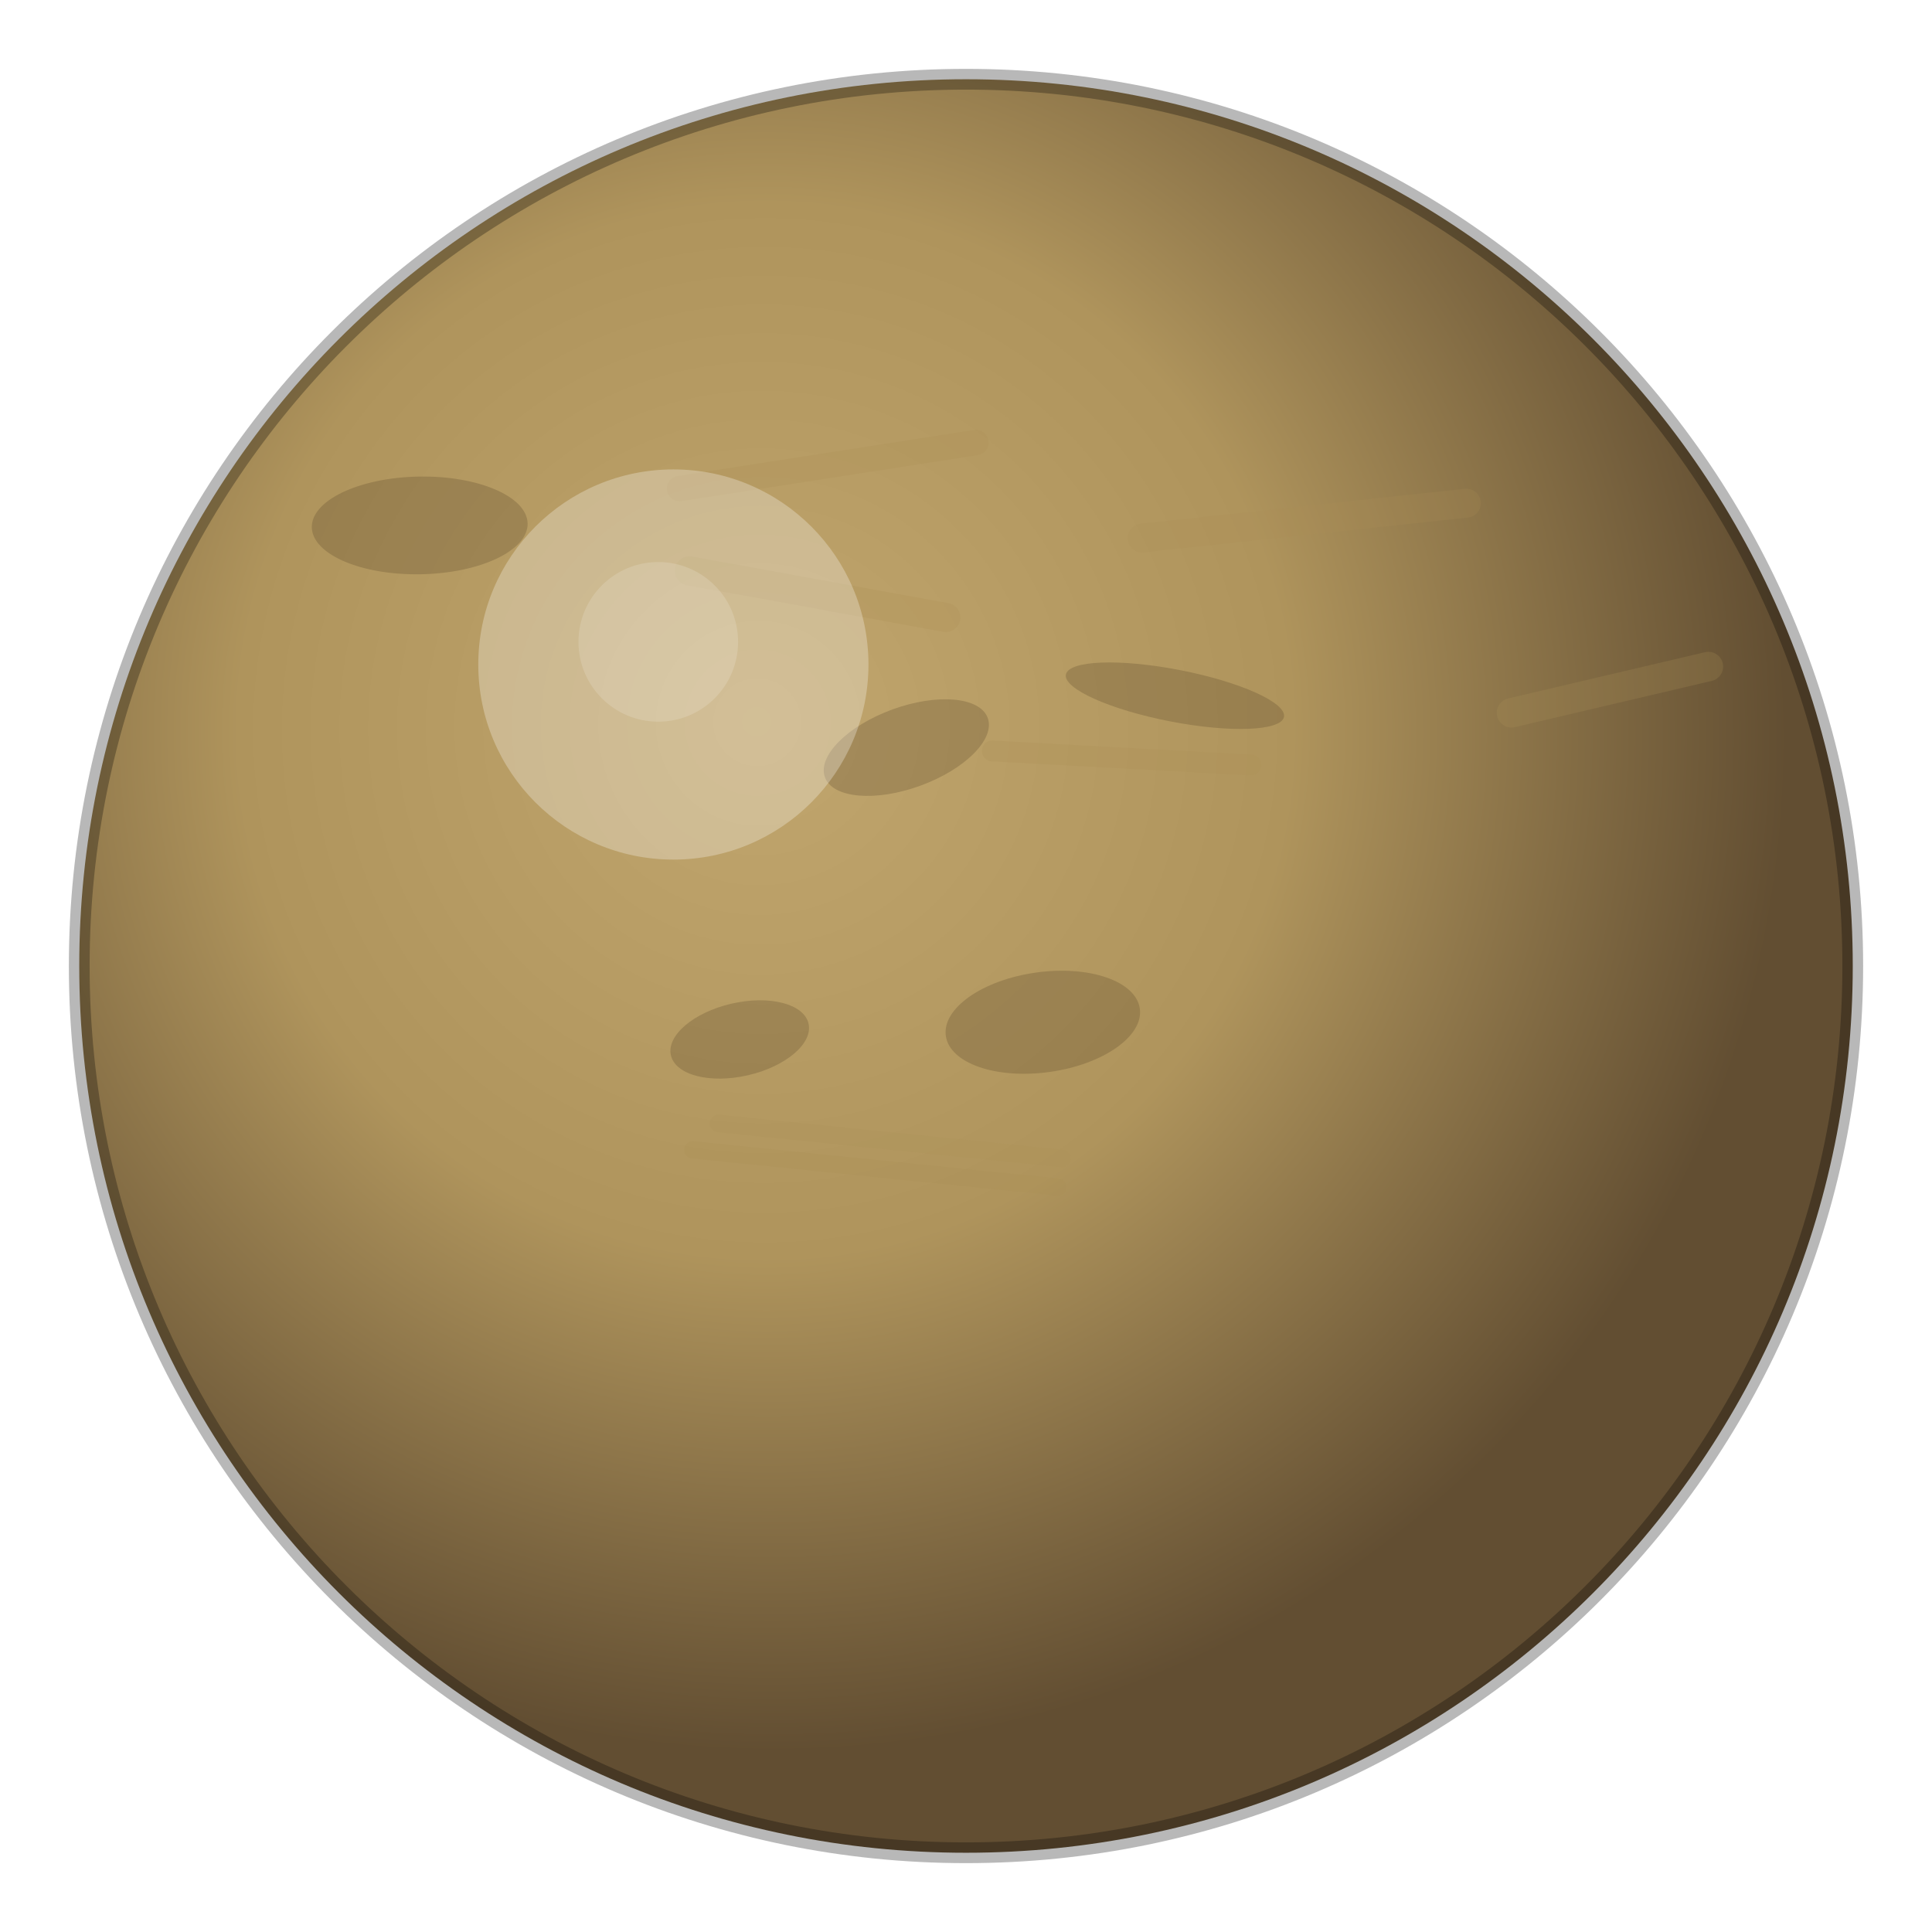
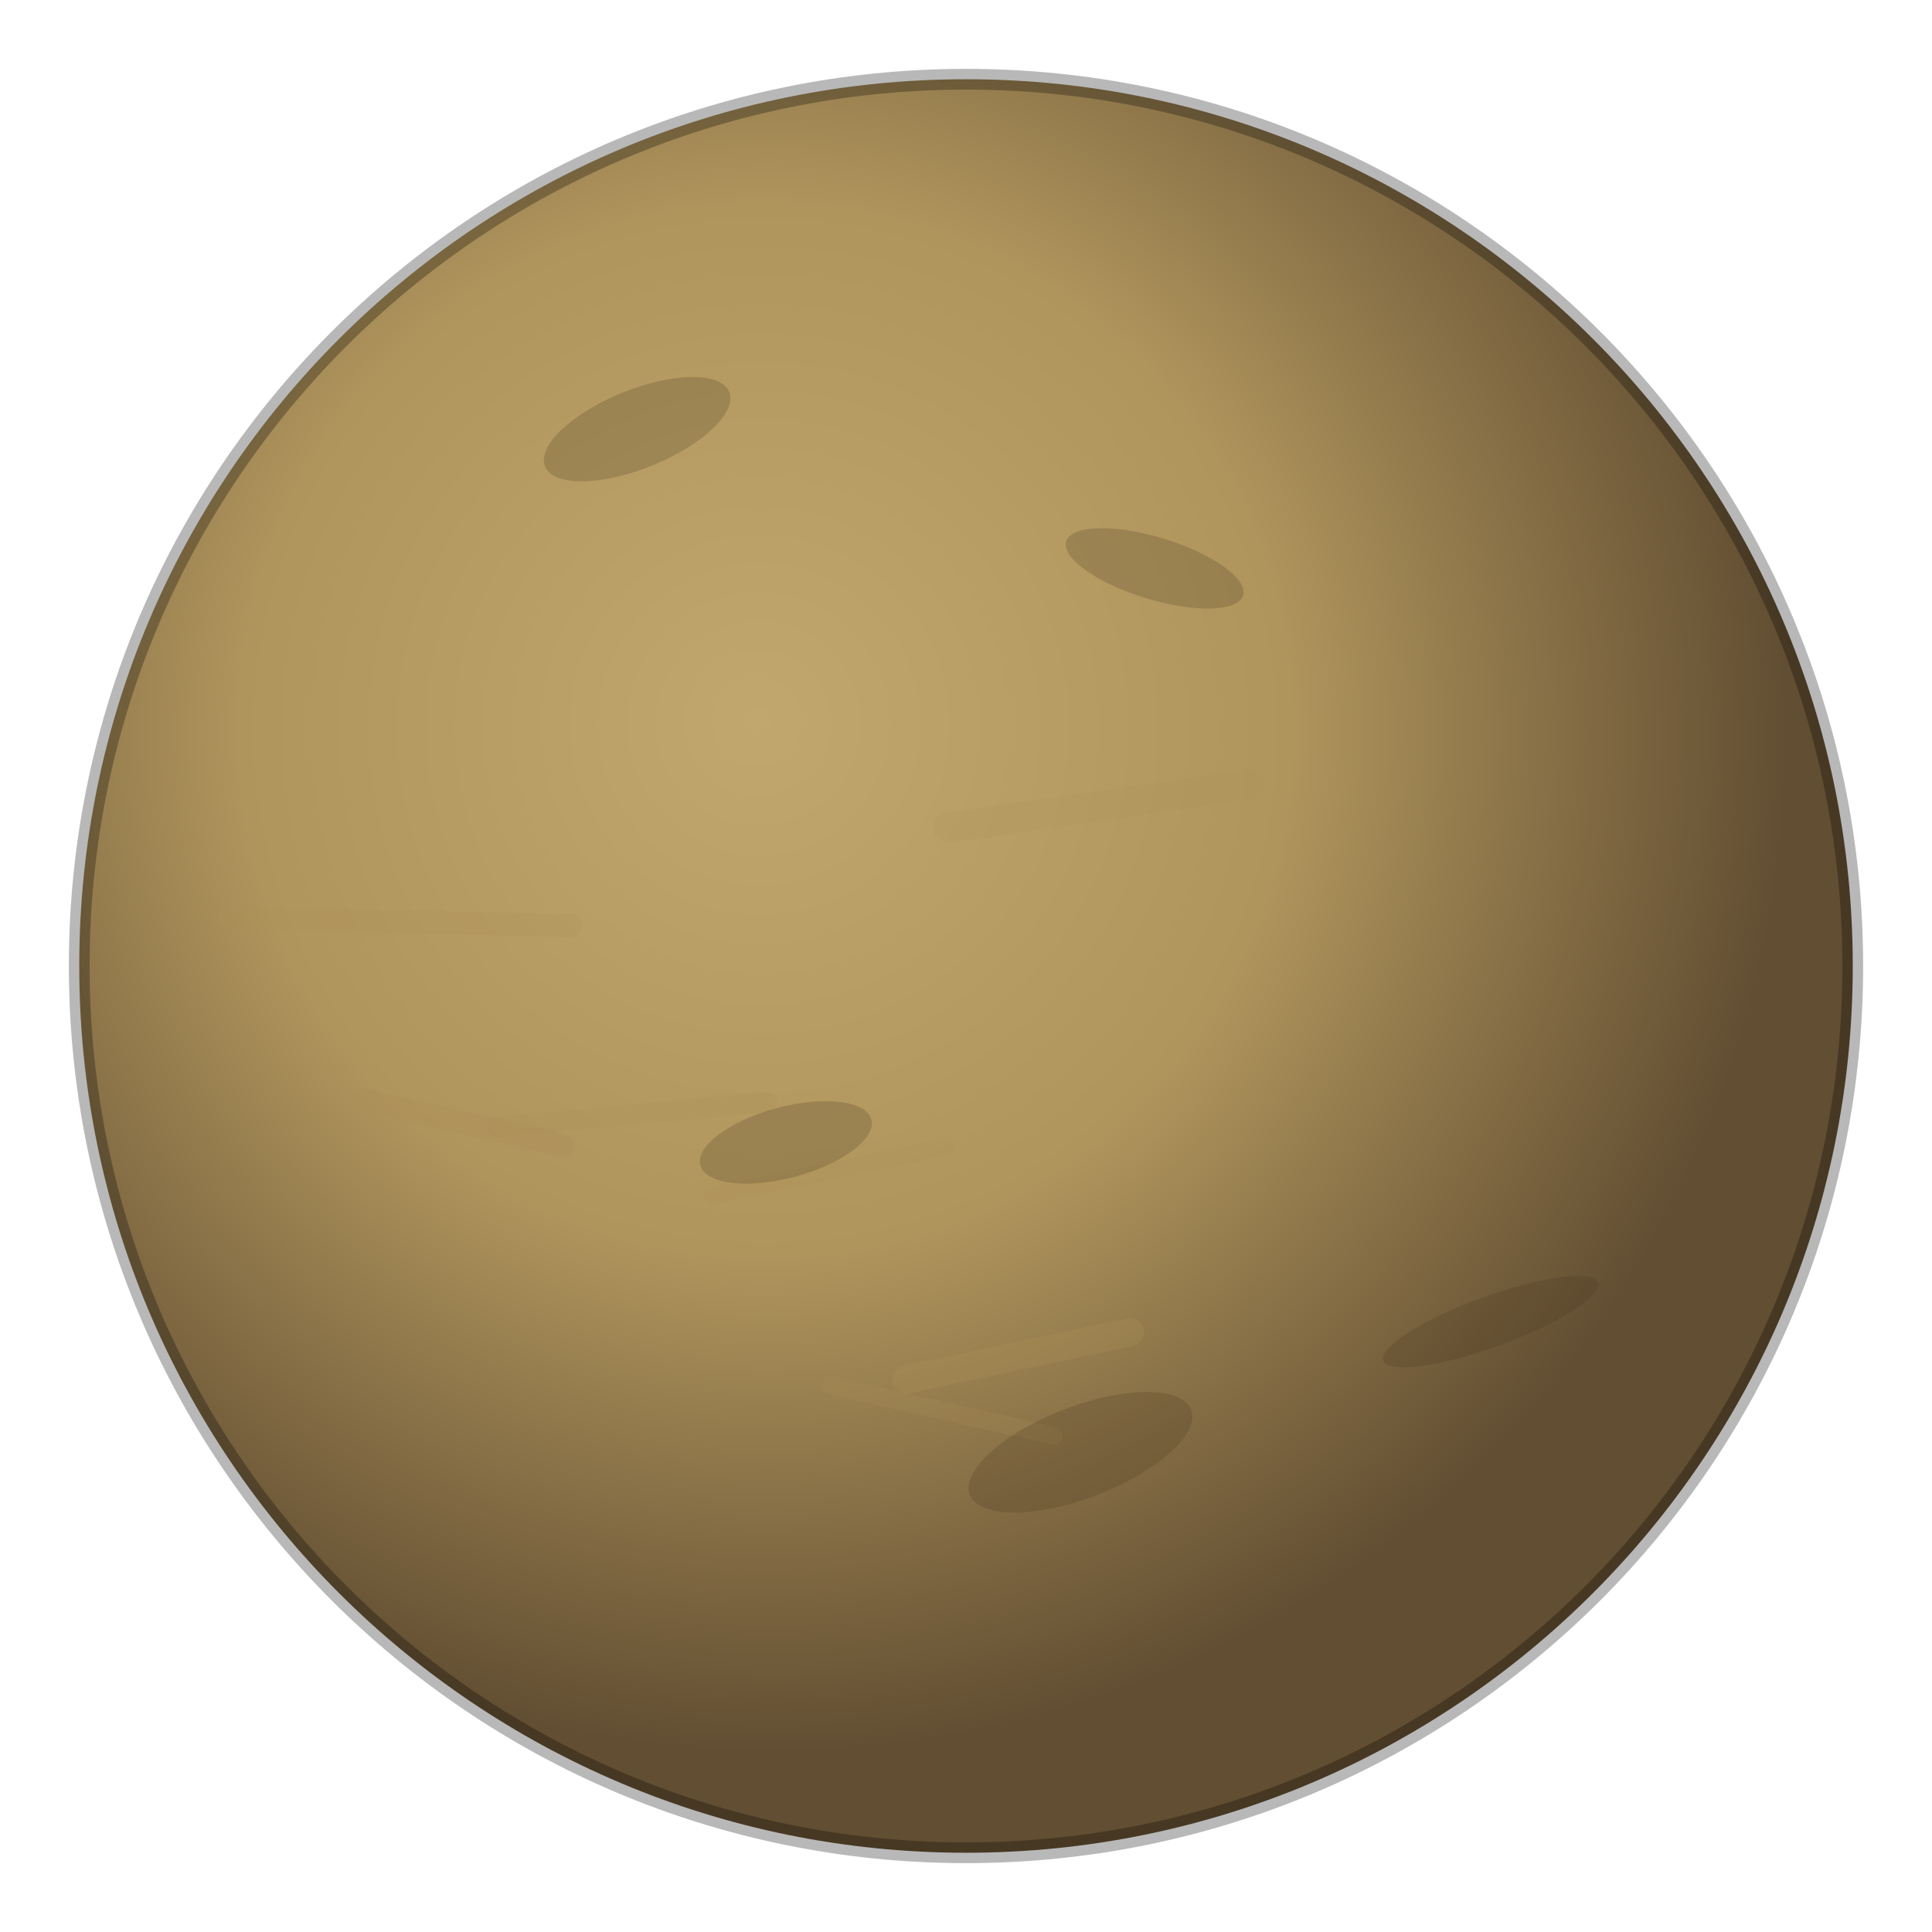
<svg xmlns="http://www.w3.org/2000/svg" width="512" height="512" viewBox="0 0 512 512">
  <defs>
    <radialGradient id="bodyArid2" cx="39%" cy="37%" r="58%" fx="38%" fy="36%">
      <stop offset="0%" stop-color="rgb(193,166,110)" />
      <stop offset="52%" stop-color="rgb(175,148,92)" />
      <stop offset="100%" stop-color="rgb(98,78,50)" />
    </radialGradient>
  </defs>
  <circle cx="256" cy="256" r="235" fill="url(#bodyArid2)" />
  <circle cx="256" cy="256" r="235" fill="none" stroke="rgba(0,0,0,0.28)" stroke-width="5.5" />
-   <path d="M 180.084,129.474 Q 219.354,123.379 258.623,117.284" fill="none" stroke="rgba(172,144,87,0.28)" stroke-width="6.736" stroke-linecap="round" />
-   <path d="M 190.439,297.733 Q 235.922,302.368 281.404,307.003" fill="none" stroke="rgba(172,144,87,0.19)" stroke-width="4.692" stroke-linecap="round" />
-   <path d="M 400.566,188.898 Q 426.651,182.77 452.736,176.641" fill="none" stroke="rgba(172,144,87,0.23)" stroke-width="7.808" stroke-linecap="round" />
-   <path d="M 183.595,304.725 Q 231.981,309.656 280.366,314.587" fill="none" stroke="rgba(172,144,87,0.26)" stroke-width="4.594" stroke-linecap="round" />
-   <path d="M 302.646,142.589 Q 345.63,137.969 388.613,133.349" fill="none" stroke="rgba(172,144,87,0.20)" stroke-width="7.661" stroke-linecap="round" />
-   <path d="M 262.966,199.005 Q 297.232,200.87 331.498,202.735" fill="none" stroke="rgba(172,144,87,0.28)" stroke-width="5.529" stroke-linecap="round" />
-   <path d="M 182.706,151.284 Q 216.674,157.461 250.642,163.638" fill="none" stroke="rgba(172,144,87,0.24)" stroke-width="7.723" stroke-linecap="round" />
-   <ellipse cx="276.359" cy="270.908" rx="25.96" ry="13.295" fill="rgba(70,52,28,0.22)" transform="rotate(-8 276.3587 270.9082)" />
-   <ellipse cx="196.034" cy="275.469" rx="18.716" ry="9.734" fill="rgba(70,52,28,0.22)" transform="rotate(-13 196.0341 275.4694)" />
-   <ellipse cx="111.229" cy="139.243" rx="28.6" ry="12.947" fill="rgba(70,52,28,0.22)" transform="rotate(-1 111.2292 139.2432)" />
-   <ellipse cx="311.373" cy="184.37" rx="29.435" ry="6.919" fill="rgba(70,52,28,0.22)" transform="rotate(11 311.373 184.3698)" />
-   <ellipse cx="240.187" cy="198.121" rx="22.958" ry="10.76" fill="rgba(70,52,28,0.22)" transform="rotate(-20 240.1865 198.1209)" />
-   <circle cx="178.45" cy="176.1" r="51.7" fill="rgba(255,255,255,0.28)" />
-   <circle cx="174.45" cy="170.1" r="21.15" fill="rgba(255,255,255,0.15)" />
+   <path d="M 60.953,243.138 Q 106.146,244.245 151.339,245.352" fill="none" stroke="rgba(172,144,87,0.25)" stroke-width="6.04" stroke-linecap="round" />
+   <path d="M 251.297,219.298 Q 291.142,213.614 330.987,207.929" fill="none" stroke="rgba(172,144,87,0.19)" stroke-width="7.928" stroke-linecap="round" />
+   <path d="M 131.69,298.649 Q 167.463,295.395 203.236,292.14" fill="none" stroke="rgba(172,144,87,0.26)" stroke-width="5.39" stroke-linecap="round" />
+   <path d="M 220.231,367.144 Q 249.765,373.84 279.299,380.537" fill="none" stroke="rgba(172,144,87,0.22)" stroke-width="4.752" stroke-linecap="round" />
+   <path d="M 240.324,365.556 Q 269.905,359.315 299.487,353.073" fill="none" stroke="rgba(172,144,87,0.27)" stroke-width="7.456" stroke-linecap="round" />
+   <path d="M 96.216,291.522 Q 122.63,297.511 149.043,303.5" fill="none" stroke="rgba(172,144,87,0.29)" stroke-width="6.181" stroke-linecap="round" />
+   <path d="M 188.585,316.943 Q 219.756,310.367 250.926,303.79" fill="none" stroke="rgba(172,144,87,0.25)" stroke-width="4.468" stroke-linecap="round" />
+   <ellipse cx="168.852" cy="113.726" rx="26.338" ry="10.431" fill="rgba(70,52,28,0.22)" transform="rotate(-22 168.852 113.7262)" />
+   <ellipse cx="395.015" cy="350.247" rx="30.242" ry="6.733" fill="rgba(70,52,28,0.22)" transform="rotate(-20 395.0151 350.2468)" />
+   <ellipse cx="305.996" cy="150.628" rx="24.525" ry="8.227" fill="rgba(70,52,28,0.22)" transform="rotate(17 305.9963 150.6278)" />
+   <ellipse cx="286.345" cy="384.858" rx="31.425" ry="12.137" fill="rgba(70,52,28,0.22)" transform="rotate(-21 286.3446 384.8575)" />
+   <ellipse cx="208.266" cy="302.751" rx="23.452" ry="9.406" fill="rgba(70,52,28,0.22)" transform="rotate(-15 208.2656 302.751)" />
</svg>
